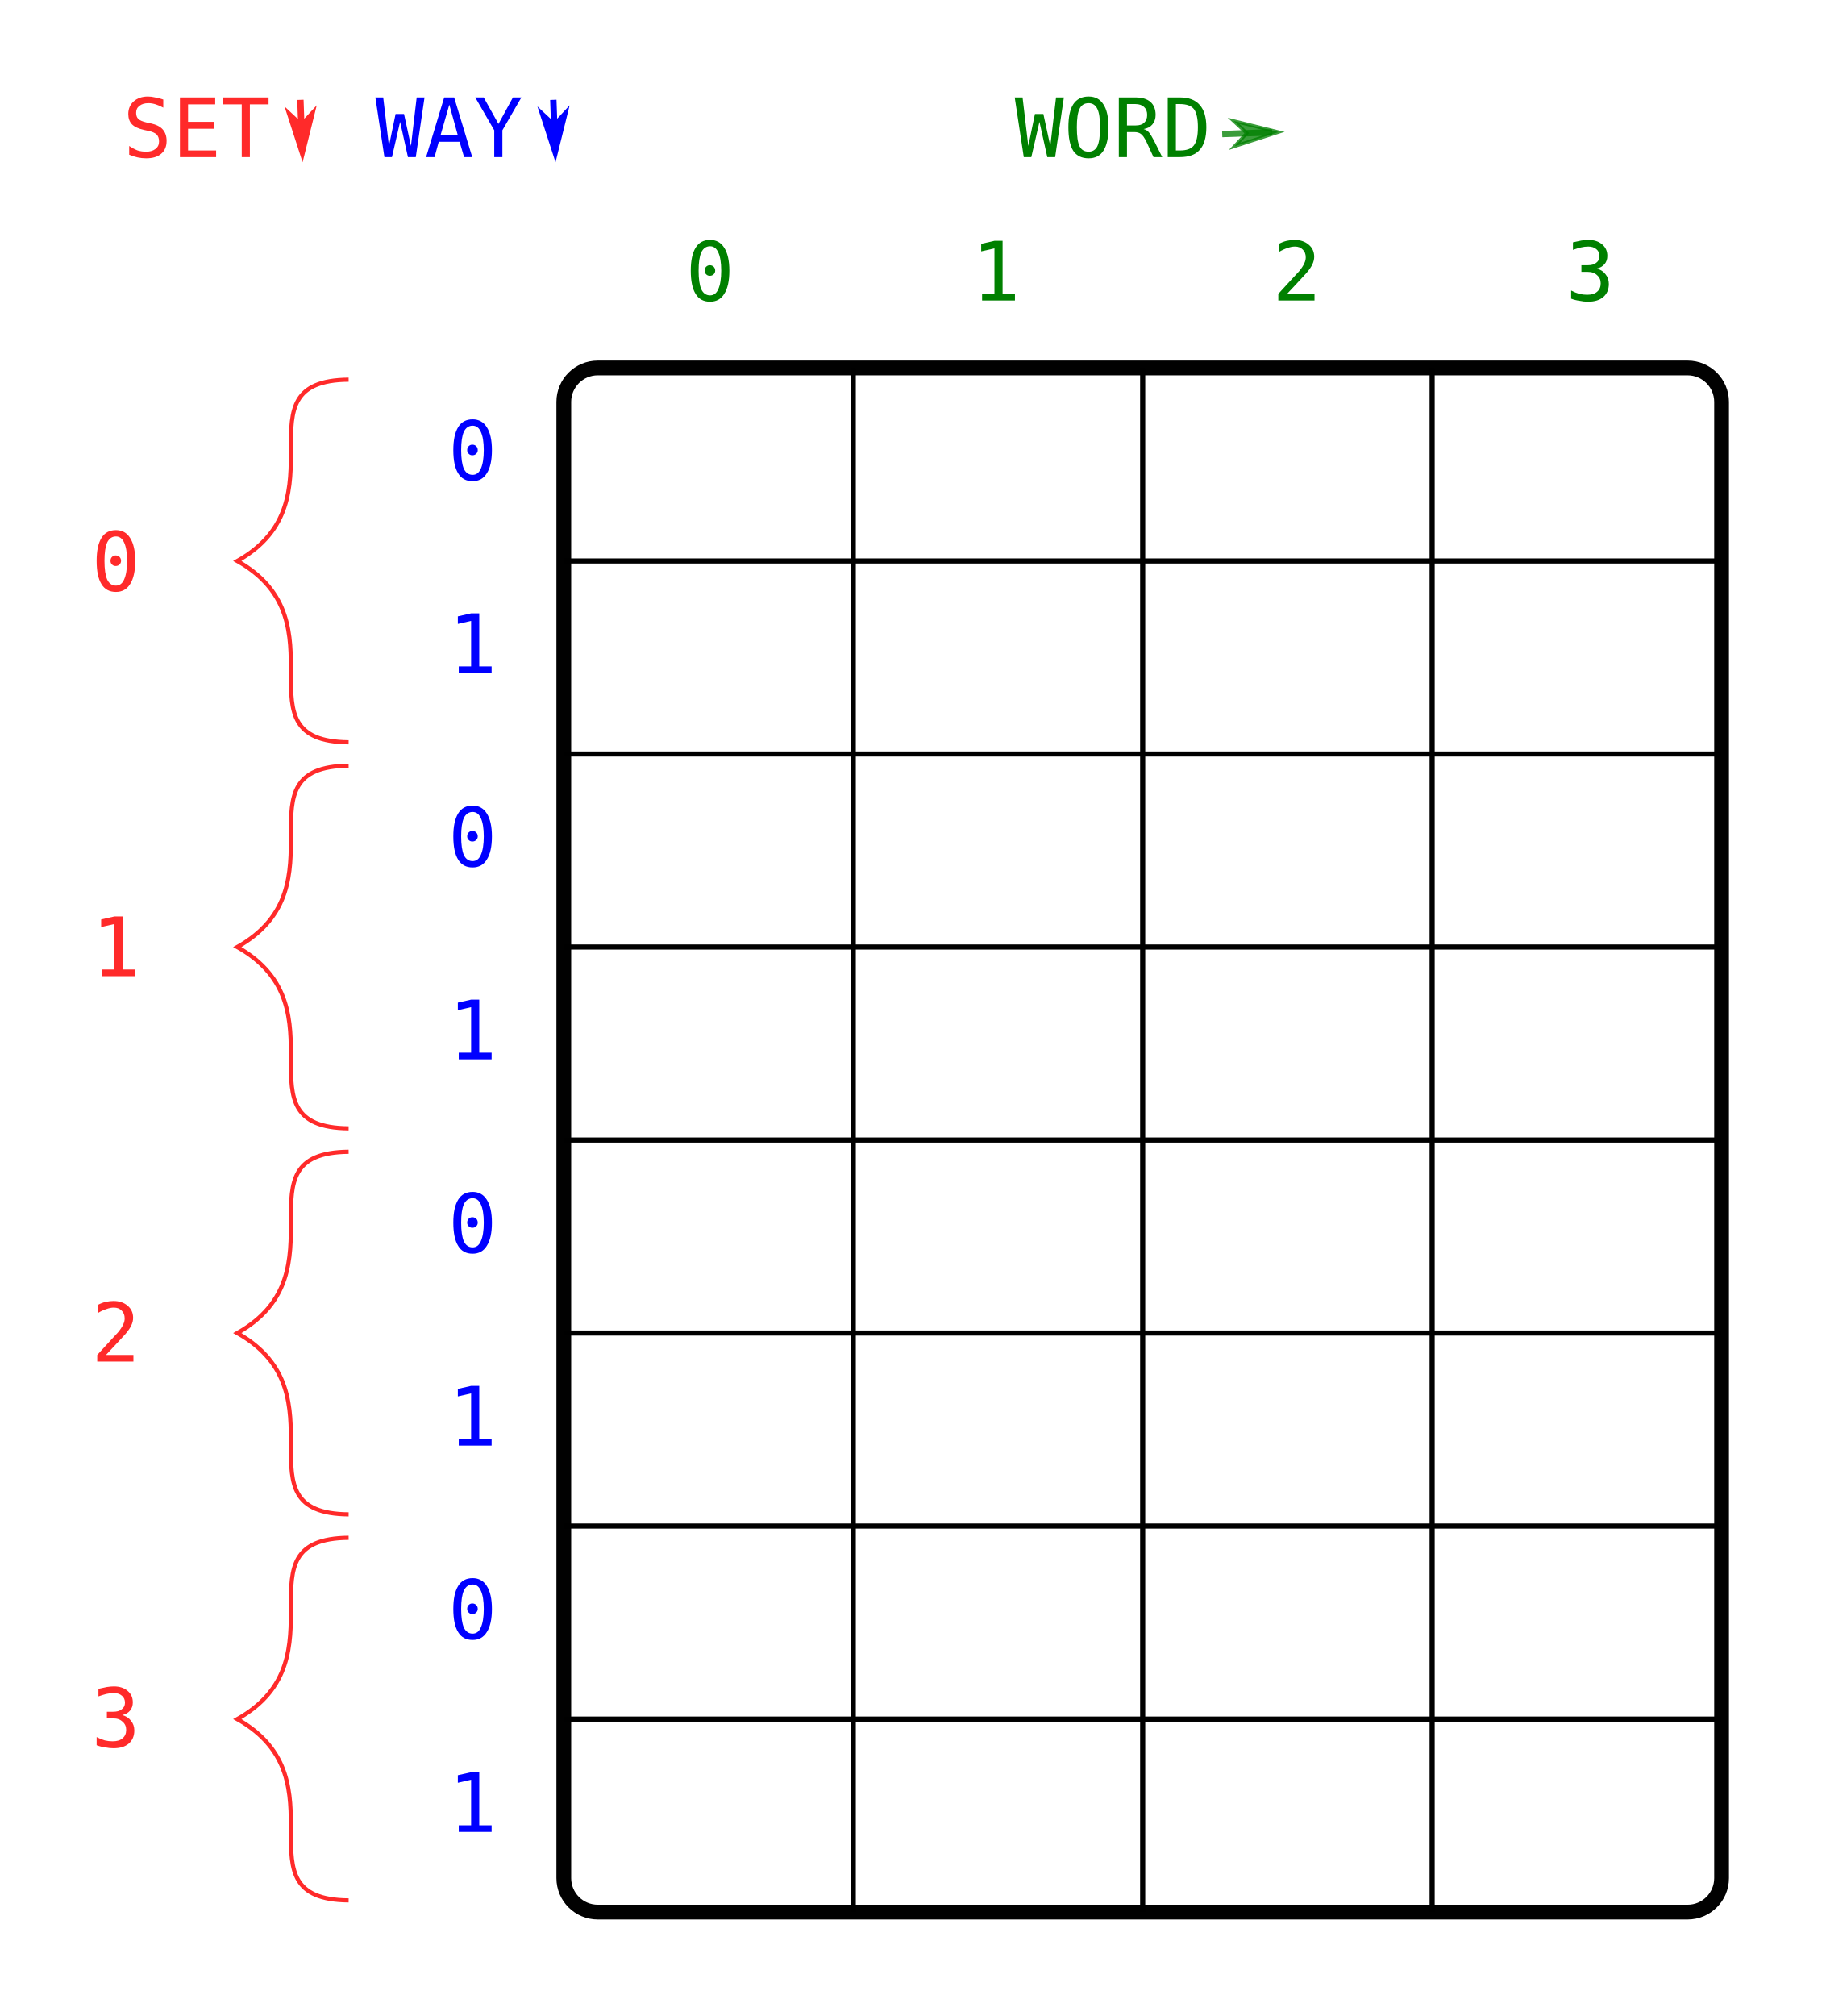
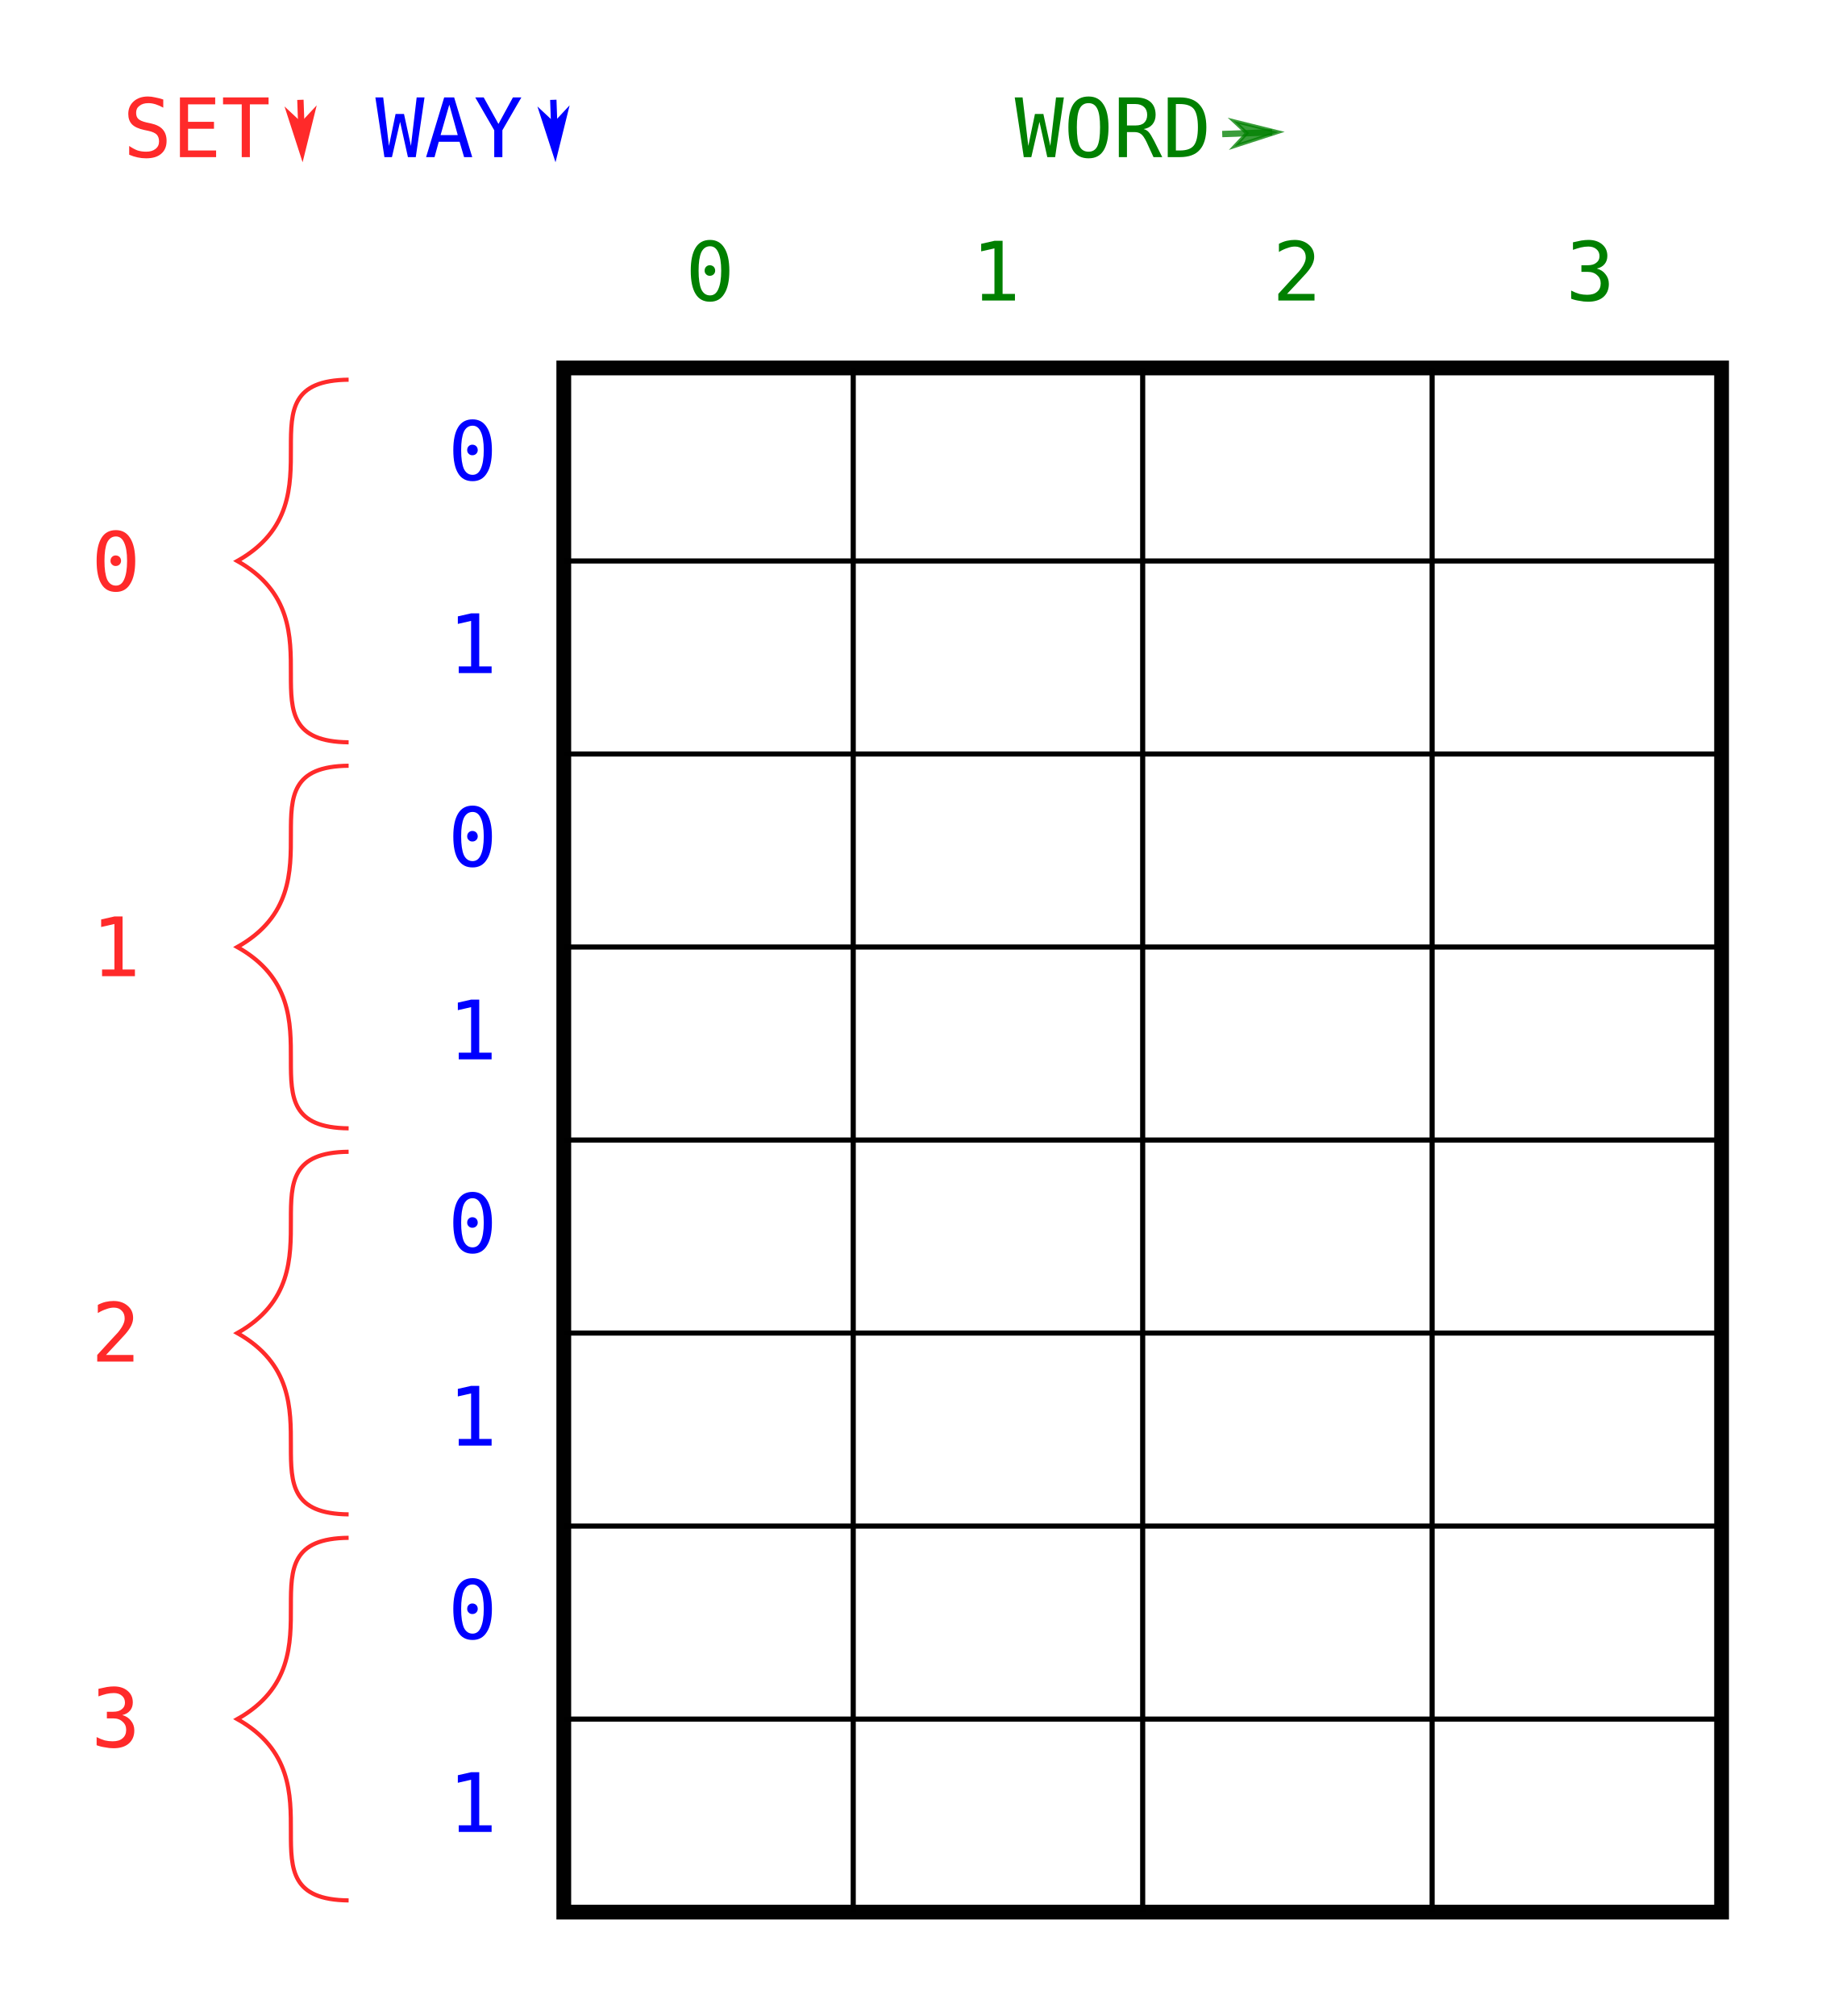
<svg xmlns="http://www.w3.org/2000/svg" width="94.599mm" height="104.446mm" viewBox="0 0 94.599 104.446" version="1.1" id="svg5">
  <defs id="defs2">
    <marker style="overflow:visible" id="Arrow1Send" refX="0" refY="0" orient="auto">
      <path transform="matrix(-0.2,0,0,-0.2,-1.2,0)" style="fill:context-stroke;fill-rule:evenodd;stroke:context-stroke;stroke-width:1pt" d="M 0,0 5,-5 -12.5,0 5,5 Z" id="path57116" />
    </marker>
    <marker style="overflow:visible" id="Arrow1Mend" refX="0" refY="0" orient="auto">
      <path transform="matrix(-0.4,0,0,-0.4,-4,0)" style="fill:context-stroke;fill-rule:evenodd;stroke:context-stroke;stroke-width:1pt" d="M 0,0 5,-5 -12.5,0 5,5 Z" id="path57110" />
    </marker>
    <marker style="overflow:visible" id="Arrow2Lend" refX="0" refY="0" orient="auto">
      <path transform="matrix(-1.1,0,0,-1.1,-1.1,0)" d="M 8.719,4.034 -2.207,0.016 8.719,-4.002 c -1.745,2.372 -1.735,5.617 -6e-7,8.035 z" style="fill:context-stroke;fill-rule:evenodd;stroke-width:0.625;stroke-linejoin:round" id="path57122" />
    </marker>
    <rect x="142.673" y="71.736" width="291.576" height="40.668" id="rect30690" />
    <marker style="overflow:visible" id="Arrow1Mend-7" refX="0" refY="0" orient="auto">
      <path transform="matrix(-0.4,0,0,-0.4,-4,0)" style="fill:context-stroke;fill-rule:evenodd;stroke:context-stroke;stroke-width:1pt" d="M 0,0 5,-5 -12.5,0 5,5 Z" id="path57110-9" />
    </marker>
    <marker style="overflow:visible" refX="0" refY="0" orient="auto" id="Arrow1Mend8560">
      <path transform="matrix(-0.4,0,0,-0.4,-4,0)" style="fill:#0000ff;fill-rule:evenodd;stroke:#0000ff;stroke-width:1pt;stroke-opacity:1.0;fill-opacity:1.0" d="M 0,0 5,-5 -12.5,0 5,5 Z" id="path8468" />
    </marker>
    <marker style="overflow:visible" refX="0" refY="0" orient="auto" id="Arrow1Mend8560581">
      <path transform="matrix(-0.4,0,0,-0.4,-4,0)" style="fill:#0000ff;fill-rule:evenodd;stroke:#0000ff;stroke-width:1pt;stroke-opacity:1.0;fill-opacity:1.0" d="M 0,0 5,-5 -12.5,0 5,5 Z" id="path8679" />
    </marker>
  </defs>
  <g id="layer1" transform="translate(-16.12134,-13.71138)">
-     <rect style="fill:none;fill-opacity:1;stroke:#000000;stroke-width:0.765;stroke-linecap:square;stroke-miterlimit:4;stroke-dasharray:none;stroke-opacity:0.996" id="rect3306" width="60" height="80" x="45.338" y="32.775" ry="1.76" />
+     <rect style="fill:none;fill-opacity:1;stroke:#000000;stroke-width:0.765;stroke-linecap:square;stroke-miterlimit:4;stroke-dasharray:none;stroke-opacity:0.996" id="rect3306" width="60" height="80" x="45.338" y="32.775" />
    <path style="fill:none;stroke:#000000;stroke-width:0.265px;stroke-linecap:butt;stroke-linejoin:miter;stroke-opacity:1" d="M 45.338,42.775 H 105.338" id="path3341" />
    <path style="fill:none;stroke:#000000;stroke-width:0.265px;stroke-linecap:butt;stroke-linejoin:miter;stroke-opacity:1" d="M 45.338,52.775 H 105.338" id="path3343" />
    <path style="fill:none;stroke:#000000;stroke-width:0.265px;stroke-linecap:butt;stroke-linejoin:miter;stroke-opacity:1" d="M 45.338,62.775 H 105.338" id="path3345" />
    <path style="fill:none;stroke:#000000;stroke-width:0.265px;stroke-linecap:butt;stroke-linejoin:miter;stroke-opacity:1" d="M 45.338,72.775 H 105.338" id="path3347" />
    <path style="fill:none;stroke:#000000;stroke-width:0.265px;stroke-linecap:butt;stroke-linejoin:miter;stroke-opacity:1" d="M 45.338,82.775 H 105.338" id="path3349" />
    <path style="fill:none;stroke:#000000;stroke-width:0.265px;stroke-linecap:butt;stroke-linejoin:miter;stroke-opacity:1" d="M 45.338,92.775 H 105.338" id="path3390" />
    <path style="fill:none;stroke:#000000;stroke-width:0.265px;stroke-linecap:butt;stroke-linejoin:miter;stroke-opacity:1" d="M 45.338,102.775 H 105.338" id="path3392" />
    <path style="fill:none;stroke:#000000;stroke-width:0.265px;stroke-linecap:butt;stroke-linejoin:miter;stroke-opacity:1" d="M 60.338,32.775 V 112.775" id="path8146" />
    <path style="fill:none;stroke:#000000;stroke-width:0.265px;stroke-linecap:butt;stroke-linejoin:miter;stroke-opacity:1" d="M 75.338,32.775 V 112.775" id="path8148" />
    <path style="fill:none;stroke:#000000;stroke-width:0.265px;stroke-linecap:butt;stroke-linejoin:miter;stroke-opacity:1" d="M 90.338,32.775 V 112.775" id="path8150" />
    <path style="fill:none;stroke:#ff2a2a;stroke-width:0.215px;stroke-linecap:butt;stroke-linejoin:miter;stroke-opacity:1" d="m 34.188,53.383 c -5.912,0.053 -0.143,6.221 -5.768,9.393 5.625,3.172 -0.145,9.34 5.768,9.393" id="path8265-2" />
    <path style="fill:none;stroke:#ff2a2a;stroke-width:0.215px;stroke-linecap:butt;stroke-linejoin:miter;stroke-opacity:1" d="m 34.188,73.383 c -5.912,0.053 -0.143,6.221 -5.768,9.393 5.625,3.172 -0.145,9.34 5.768,9.393" id="path8265-9" />
    <path style="fill:none;stroke:#ff2a2a;stroke-width:0.215px;stroke-linecap:butt;stroke-linejoin:miter;stroke-opacity:1" d="m 34.188,93.383 c -5.912,0.053 -0.143,6.221 -5.768,9.393 5.625,3.172 -0.145,9.34 5.768,9.393" id="path8265-0" />
    <text xml:space="preserve" transform="scale(0.2645833)" id="text30688" style="font-size:16px;line-height:0.85;font-family:monospace;-inkscape-font-specification:monospace;white-space:pre;shape-inside:url(#rect30690)" />
    <g id="g57019">
      <path style="fill:none;stroke:#ff2a2a;stroke-width:0.215px;stroke-linecap:butt;stroke-linejoin:miter;stroke-opacity:1" d="m 34.188,33.383 c -5.912,0.053 -0.143,6.221 -5.768,9.393 5.625,3.172 -0.145,9.34 5.768,9.393" id="path8265" />
      <text xml:space="preserve" style="font-size:4.233px;line-height:0.85;font-family:monospace;-inkscape-font-specification:monospace;fill:#ff2a2a;stroke-width:0.265" x="20.846" y="44.316" id="text41188">
        <tspan id="tspan41186" style="fill:#ff2a2a;stroke-width:0.265" x="20.846" y="44.316">0</tspan>
      </text>
    </g>
    <text xml:space="preserve" style="font-size:4.233px;line-height:0.85;font-family:monospace;-inkscape-font-specification:monospace;fill:#ff2a2a;stroke-width:0.265" x="20.846" y="64.285" id="text42204">
      <tspan id="tspan42202" style="fill:#ff2a2a;stroke-width:0.265" x="20.846" y="64.285">1</tspan>
    </text>
    <text xml:space="preserve" style="font-size:4.233px;line-height:0.85;font-family:monospace;-inkscape-font-specification:monospace;fill:#ff2a2a;stroke-width:0.265" x="20.846" y="84.253" id="text43902">
      <tspan id="tspan43900" style="fill:#ff2a2a;stroke-width:0.265" x="20.846" y="84.253">2</tspan>
    </text>
    <text xml:space="preserve" style="font-size:4.233px;line-height:0.85;font-family:monospace;-inkscape-font-specification:monospace;fill:#ff2a2a;stroke-width:0.265" x="20.846" y="104.222" id="text44764">
      <tspan id="tspan44762" style="fill:#ff2a2a;stroke-width:0.265" x="20.846" y="104.222">3</tspan>
    </text>
    <text xml:space="preserve" style="font-size:4.233px;line-height:0.85;font-family:monospace;-inkscape-font-specification:monospace;fill:#0000ff;stroke-width:0.265" x="39.333" y="38.577" id="text46168">
      <tspan id="tspan46166" style="fill:#0000ff;stroke-width:0.265" x="39.333" y="38.577">0</tspan>
    </text>
    <text xml:space="preserve" style="font-size:4.233px;line-height:0.85;font-family:monospace;-inkscape-font-specification:monospace;fill:#0000ff;stroke-width:0.265" x="39.333" y="48.583" id="text46832">
      <tspan id="tspan46830" style="fill:#0000ff;stroke-width:0.265" x="39.333" y="48.583">1</tspan>
    </text>
    <text xml:space="preserve" style="font-size:4.233px;line-height:0.85;font-family:monospace;-inkscape-font-specification:monospace;fill:#0000ff;stroke-width:0.265" x="39.333" y="58.589" id="text47650">
      <tspan id="tspan47648" style="fill:#0000ff;stroke-width:0.265" x="39.333" y="58.589">0</tspan>
    </text>
    <text xml:space="preserve" style="font-size:4.233px;line-height:0.85;font-family:monospace;-inkscape-font-specification:monospace;fill:#0000ff;stroke-width:0.265" x="39.333" y="68.595" id="text48512">
      <tspan id="tspan48510" style="fill:#0000ff;stroke-width:0.265" x="39.333" y="68.595">1</tspan>
    </text>
    <text xml:space="preserve" style="font-size:4.233px;line-height:0.85;font-family:monospace;-inkscape-font-specification:monospace;fill:#0000ff;stroke-width:0.265" x="39.333" y="78.601" id="text49264">
      <tspan id="tspan49262" style="fill:#0000ff;stroke-width:0.265" x="39.333" y="78.601">0</tspan>
    </text>
    <text xml:space="preserve" style="font-size:4.233px;line-height:0.85;font-family:monospace;-inkscape-font-specification:monospace;fill:#0000ff;stroke-width:0.265" x="39.333" y="88.607" id="text49950">
      <tspan id="tspan49948" style="fill:#0000ff;stroke-width:0.265" x="39.333" y="88.607">1</tspan>
    </text>
    <text xml:space="preserve" style="font-size:4.233px;line-height:0.85;font-family:monospace;-inkscape-font-specification:monospace;fill:#0000ff;stroke-width:0.265" x="39.333" y="98.614" id="text50768">
      <tspan id="tspan50766" style="fill:#0000ff;stroke-width:0.265" x="39.333" y="98.614">0</tspan>
    </text>
    <text xml:space="preserve" style="font-size:4.233px;line-height:0.85;font-family:monospace;-inkscape-font-specification:monospace;fill:#0000ff;stroke-width:0.265" x="39.333" y="108.62" id="text51850">
      <tspan id="tspan51848" style="fill:#0000ff;stroke-width:0.265" x="39.333" y="108.62">1</tspan>
    </text>
    <g id="g57029">
      <text xml:space="preserve" style="font-size:4.233px;line-height:0.85;font-family:monospace;-inkscape-font-specification:monospace;fill:#008000;stroke-width:0.265" x="51.636" y="29.281" id="text52858">
        <tspan id="tspan52856" style="fill:#008000;stroke-width:0.265" x="51.636" y="29.281">0</tspan>
      </text>
      <text xml:space="preserve" style="font-size:4.233px;line-height:0.85;font-family:monospace;-inkscape-font-specification:monospace;fill:#008000;stroke-width:0.265" x="66.453" y="29.281" id="text53528">
        <tspan id="tspan53526" style="fill:#008000;stroke-width:0.265" x="66.453" y="29.281">1</tspan>
      </text>
      <text xml:space="preserve" style="font-size:4.233px;line-height:0.85;font-family:monospace;-inkscape-font-specification:monospace;fill:#008000;stroke-width:0.265" x="82.053" y="29.281" id="text54698">
        <tspan id="tspan54696" style="fill:#008000;stroke-width:0.265" x="82.053" y="29.281">2</tspan>
      </text>
      <text xml:space="preserve" style="font-size:4.233px;line-height:0.85;font-family:monospace;-inkscape-font-specification:monospace;fill:#008000;stroke-width:0.265" x="97.261" y="29.281" id="text55318">
        <tspan id="tspan55316" style="fill:#008000;stroke-width:0.265" x="97.261" y="29.281">3</tspan>
      </text>
    </g>
    <g id="g62986" transform="translate(-3.773726)">
      <text xml:space="preserve" style="font-size:4.233px;line-height:0.85;font-family:monospace;-inkscape-font-specification:monospace;fill:#0000ff;stroke-width:0.265" x="39.346" y="21.853" id="text34136">
        <tspan id="tspan34134" style="fill:#0000ff;stroke-width:0.265" x="39.346" y="21.853">WAY</tspan>
      </text>
      <path style="fill:none;stroke:#0000ff;stroke-width:0.329;stroke-linecap:butt;stroke-linejoin:miter;stroke-miterlimit:4;stroke-dasharray:none;stroke-opacity:1;marker-end:url(#Arrow1Mend8560581)" d="m 48.569,18.883 0.091,2.588" id="path57099" />
    </g>
    <g id="g62981" transform="translate(-1.249999)">
      <text xml:space="preserve" style="font-size:4.233px;line-height:0.85;font-family:monospace;-inkscape-font-specification:monospace;fill:#ff2a2a;stroke-width:0.265" x="23.737" y="21.853" id="text32746">
        <tspan id="tspan32744" style="fill:#ff2a2a;stroke-width:0.265" x="23.737" y="21.853">SET</tspan>
      </text>
      <path style="fill:none;stroke:#ff2a2a;stroke-width:0.329;stroke-linecap:butt;stroke-linejoin:miter;stroke-miterlimit:4;stroke-dasharray:none;stroke-opacity:1;marker-end:url(#Arrow1Mend)" d="m 32.939,18.883 0.091,2.588" id="path59627" />
    </g>
    <g id="g62991" transform="translate(-1.779169)">
      <g id="g5767" transform="translate(2.502174)">
        <text xml:space="preserve" style="font-size:4.233px;line-height:0.85;font-family:monospace;-inkscape-font-specification:monospace;fill:#008000;stroke-width:0.265" x="67.983" y="21.853" id="text37528">
          <tspan id="tspan37526" style="fill:#008000;stroke-width:0.265" x="67.983" y="21.853">WORD</tspan>
        </text>
        <path style="fill:none;stroke:#008000;stroke-width:0.329;stroke-linecap:butt;stroke-linejoin:miter;stroke-miterlimit:4;stroke-dasharray:none;stroke-opacity:0.769;marker-end:url(#Arrow1Mend-7)" d="m 78.737,20.656 2.588,-0.091" id="path57099-2" />
      </g>
    </g>
  </g>
</svg>
